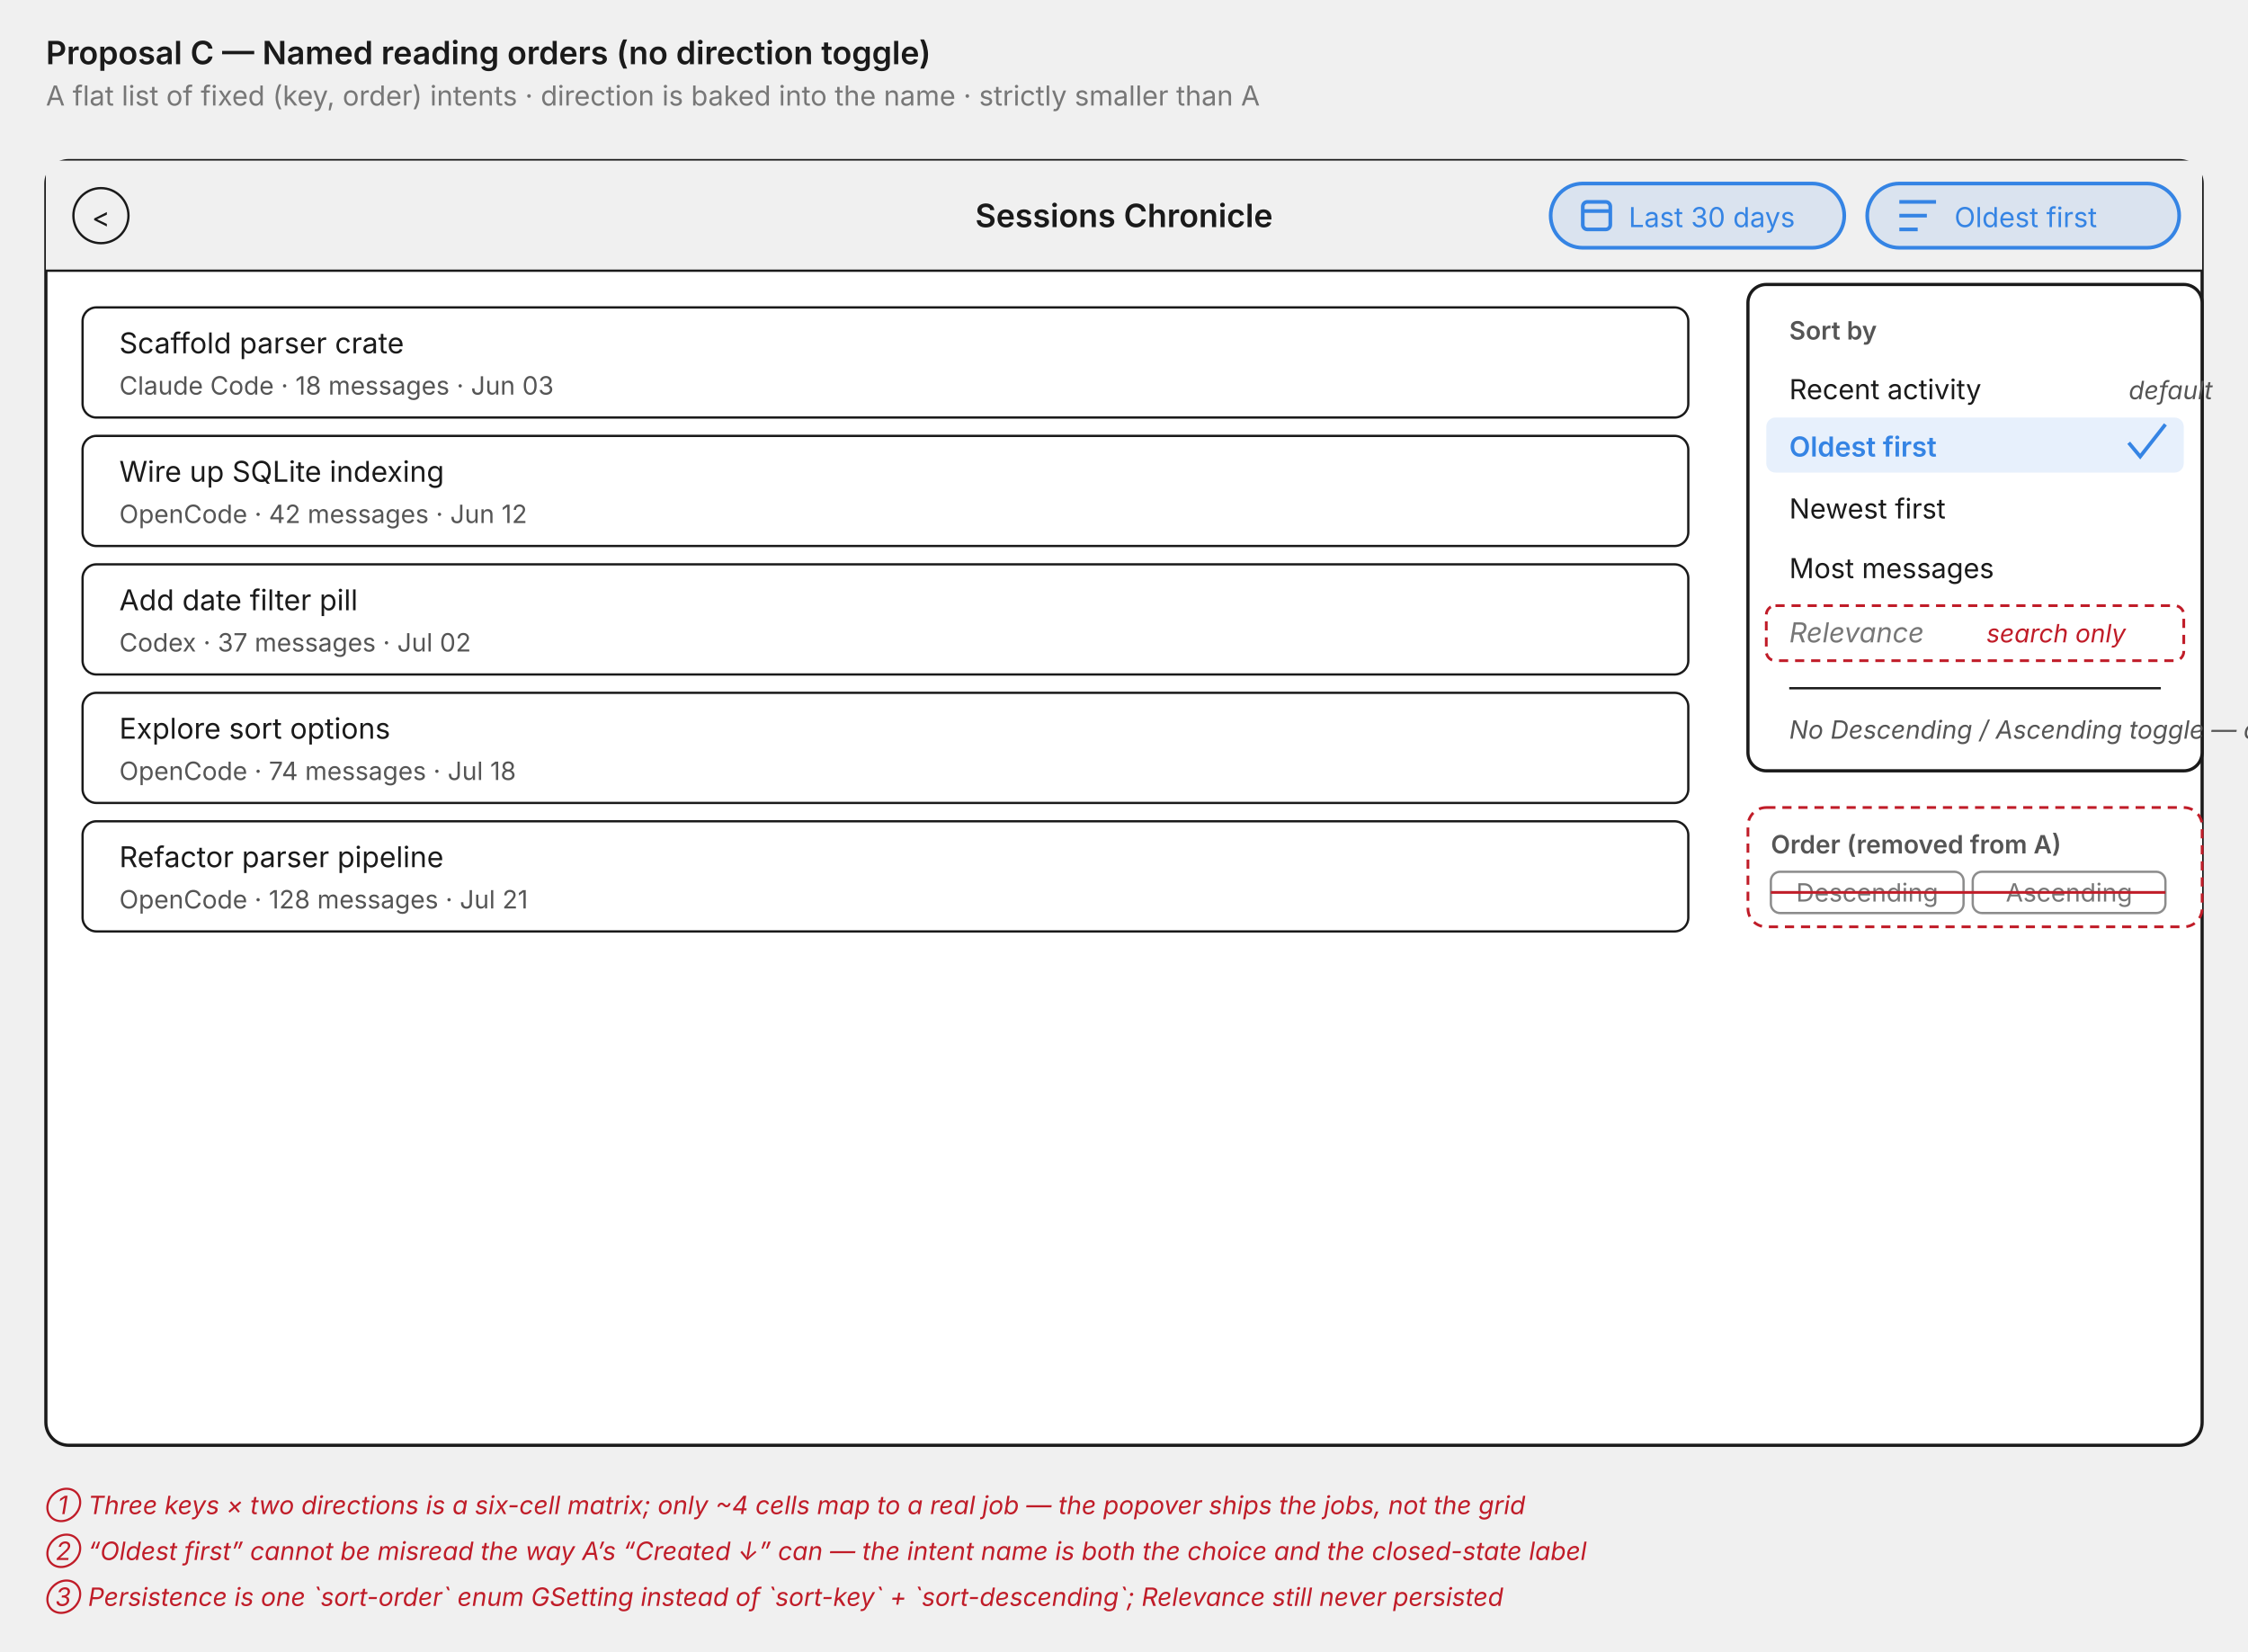
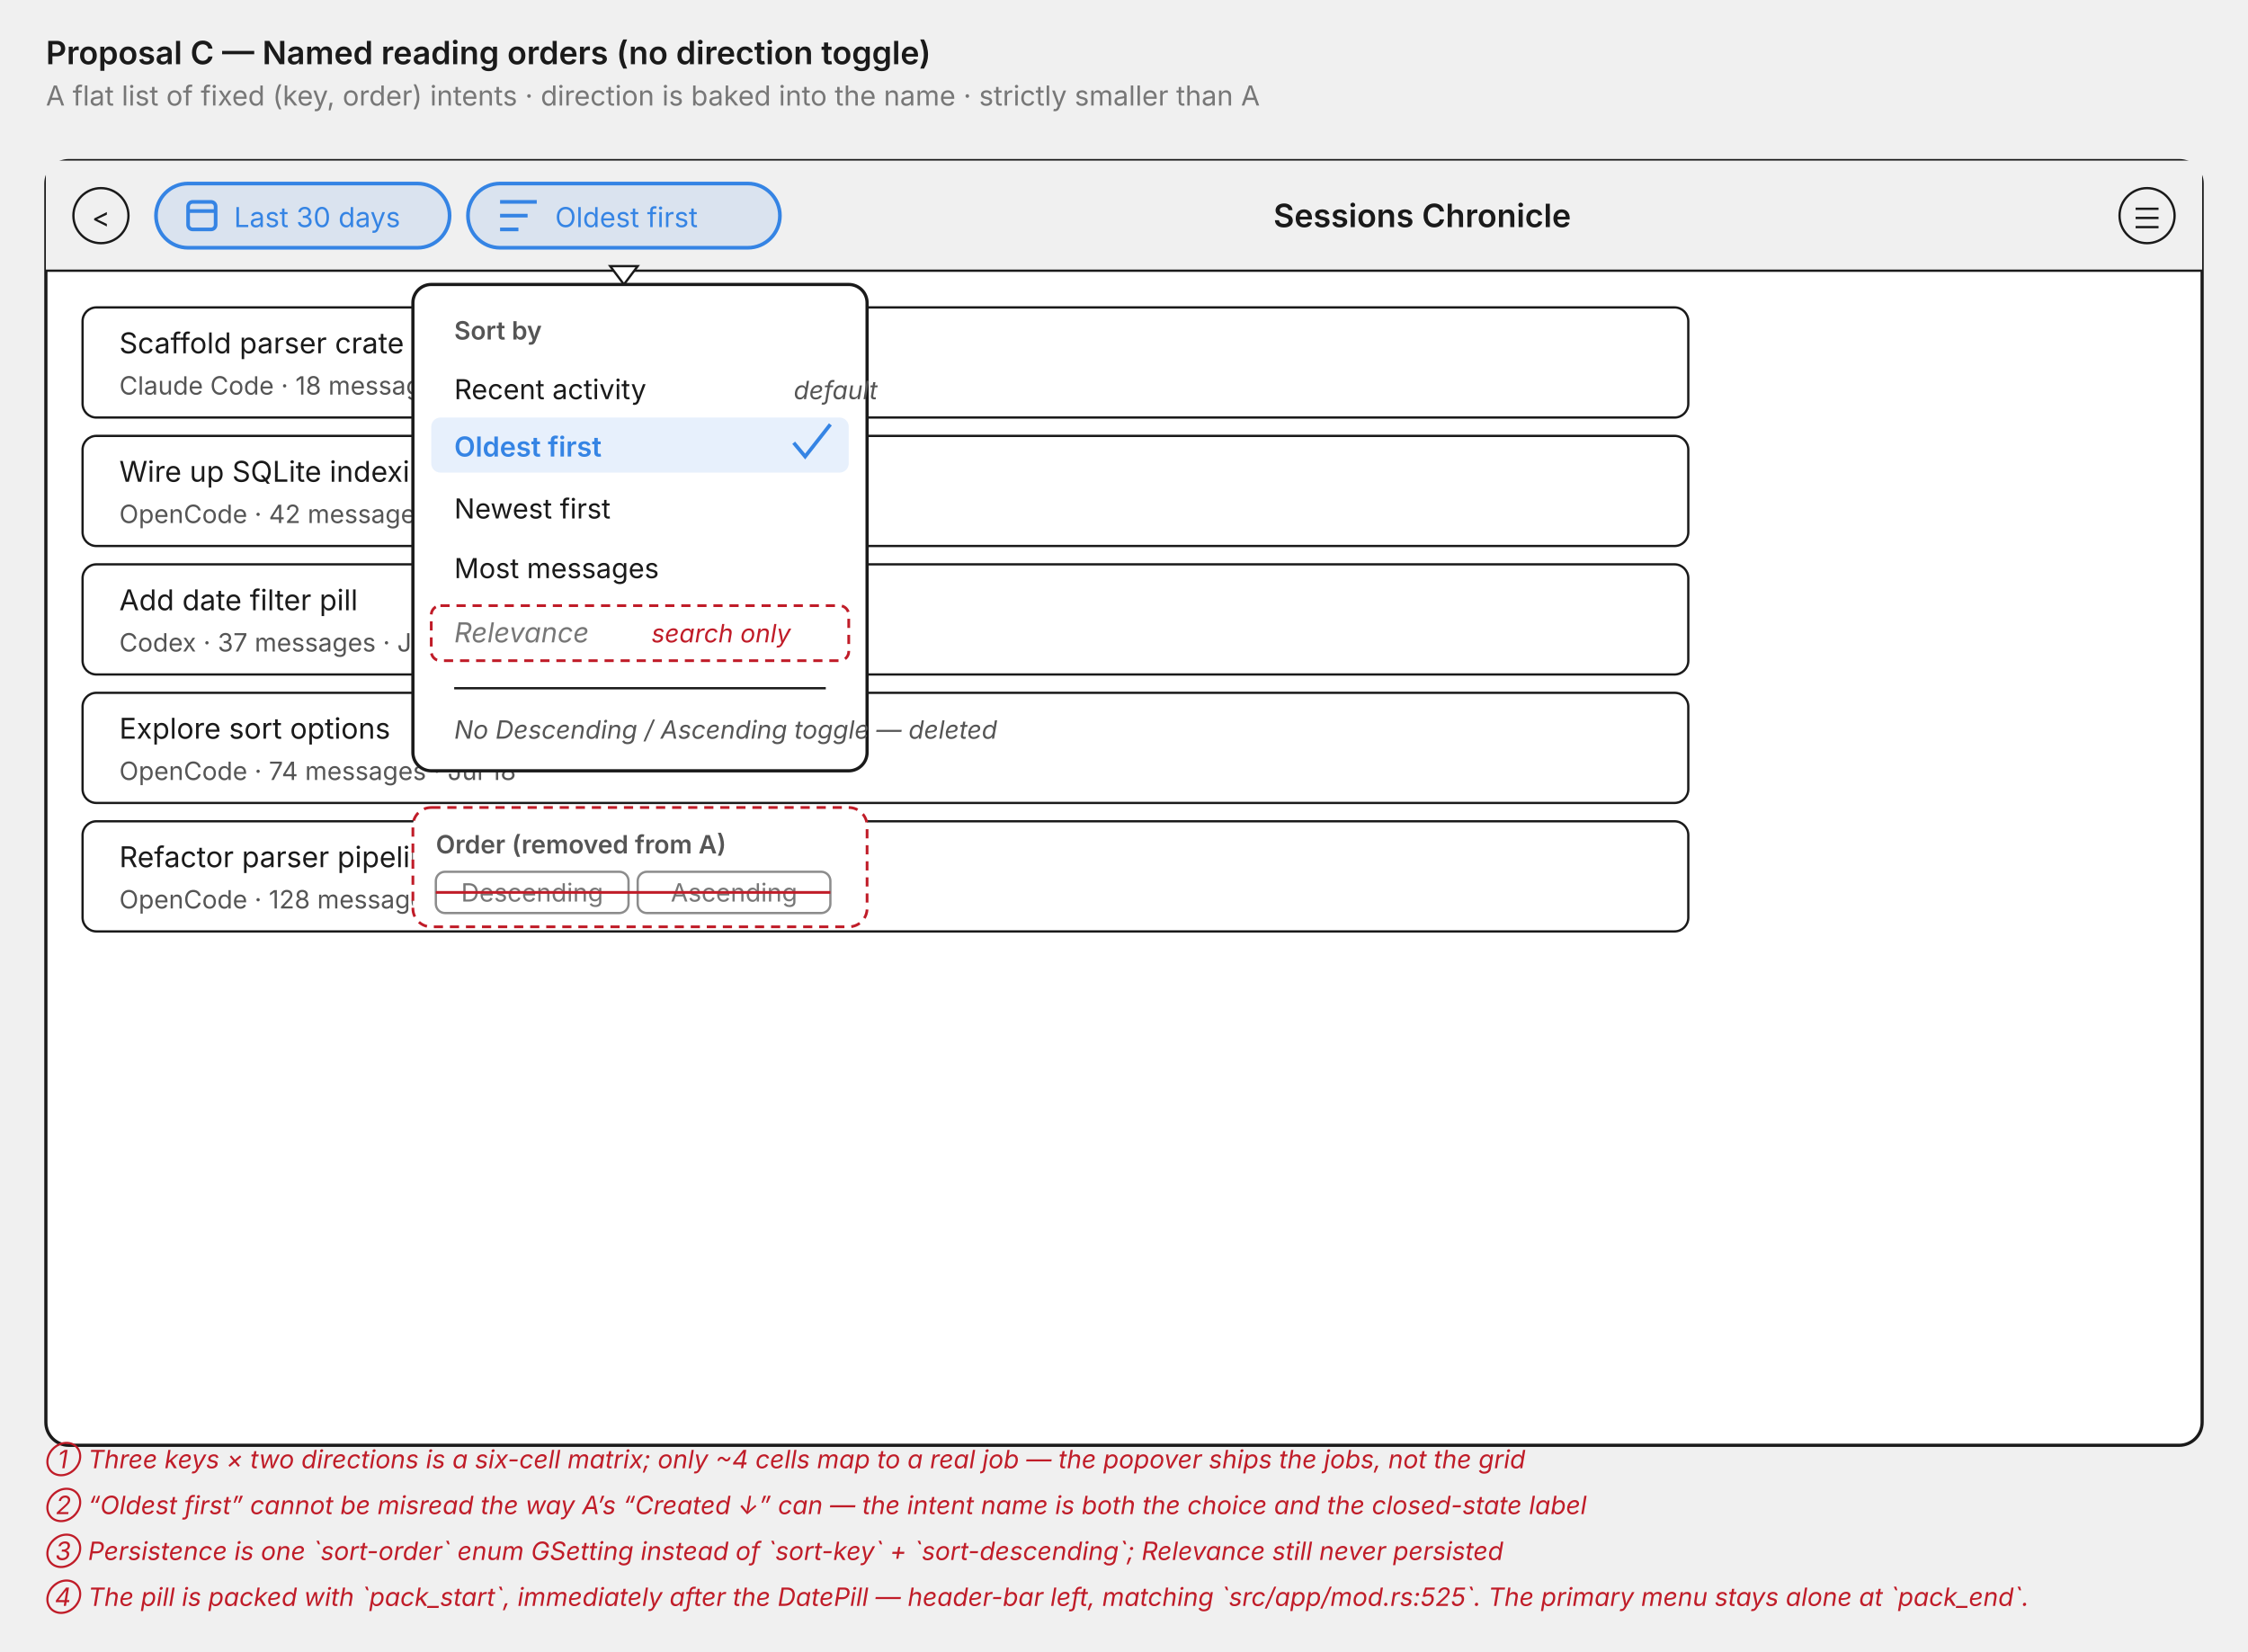
<svg xmlns="http://www.w3.org/2000/svg" viewBox="0 0 980 720" font-family="-apple-system, 'Cantarell', system-ui, sans-serif" font-size="13">
  <style>
    .stroke { fill: none; stroke: #1a1a1a; stroke-width: 1.4; }
    .stroke-thin { fill: none; stroke: #1a1a1a; stroke-width: 1; }
    .muted { fill: #777; }
    .accent { fill: #3584e4; }
    .accent-stroke { fill: none; stroke: #3584e4; stroke-width: 1.6; }
    .accent-bg { fill: #3584e4; fill-opacity: 0.12; }
    .red { fill: #c01c28; }
    .red-stroke { fill: none; stroke: #c01c28; stroke-width: 1.2; stroke-dasharray: 4 3; }
    .label { font-size: 12px; fill: #1a1a1a; }
    .badge { font-size: 11px; fill: #555; }
    .title { font-size: 14px; font-weight: 600; fill: #1a1a1a; }
    .note { font-size: 11px; fill: #c01c28; font-style: italic; }
    .row-text { font-size: 12.5px; fill: #1a1a1a; }
    .ws { fill: #ffffff; }
    .strike { stroke: #c01c28; stroke-width: 1.2; }
  </style>
  <text x="20" y="28" class="title">Proposal C — Named reading orders (no direction toggle)</text>
  <text x="20" y="46" class="muted" font-size="12">A flat list of fixed (key, order) intents · direction is baked into the name · strictly smaller than A</text>
  <rect x="20" y="70" width="940" height="560" rx="10" class="ws stroke" />
  <rect x="20" y="70" width="940" height="48" fill="#f0f0f0" />
  <line x1="20" y1="118" x2="960" y2="118" class="stroke-thin" />
  <circle cx="44" cy="94" r="12" class="stroke-thin" />
  <text x="44" y="99" class="label" text-anchor="middle">&lt;</text>
-   <text x="490" y="99" class="title" text-anchor="middle">Sessions Chronicle</text>
-   <rect x="676" y="80" width="128" height="28" rx="14" class="accent-bg accent-stroke" />
-   <rect x="690" y="88" width="12" height="12" rx="2" class="accent-stroke" />
-   <line x1="690" y1="92" x2="702" y2="92" class="accent-stroke" />
-   <text x="710" y="99" class="accent" font-size="12">Last 30 days</text>
-   <rect x="814" y="80" width="136" height="28" rx="14" class="accent-bg accent-stroke" />
-   <line x1="828" y1="88" x2="844" y2="88" class="accent-stroke" />
-   <line x1="828" y1="94" x2="840" y2="94" class="accent-stroke" />
-   <line x1="828" y1="100" x2="836" y2="100" class="accent-stroke" />
-   <text x="852" y="99" class="accent" font-size="12">Oldest first</text>
-   <rect x="762" y="124" width="198" height="212" rx="8" class="ws stroke" />
-   <text x="780" y="148" class="badge" font-weight="600">Sort by</text>
-   <text x="780" y="174" class="label">Recent activity</text>
-   <text x="928" y="174" class="badge" font-style="italic">default</text>
-   <rect x="770" y="182" width="182" height="24" rx="4" class="accent-bg" />
-   <text x="780" y="199" class="accent" font-size="12" font-weight="600">Oldest first</text>
-   <polyline points="928,193 933,199 944,185" class="accent-stroke" />
-   <text x="780" y="226" class="label">Newest first</text>
-   <text x="780" y="252" class="label">Most messages</text>
-   <rect x="770" y="264" width="182" height="24" rx="4" class="red-stroke" />
-   <text x="780" y="280" class="muted" font-size="12" font-style="italic">Relevance</text>
-   <text x="866" y="280" class="note" font-size="10">search only</text>
-   <line x1="780" y1="300" x2="942" y2="300" class="stroke-thin" />
-   <text x="780" y="322" class="badge" font-style="italic">No Descending / Ascending toggle — deleted</text>
-   <rect x="762" y="352" width="198" height="52" rx="8" class="ws red-stroke" />
-   <text x="772" y="372" class="badge" font-weight="600">Order (removed from A)</text>
-   <rect x="772" y="380" width="84" height="18" rx="4" class="ws stroke-thin" opacity="0.5" />
-   <text x="814" y="393" class="muted" font-size="11" text-anchor="middle">Descending</text>
-   <rect x="860" y="380" width="84" height="18" rx="4" class="ws stroke-thin" opacity="0.5" />
-   <text x="902" y="393" class="muted" font-size="11" text-anchor="middle">Ascending</text>
-   <line x1="772" y1="389" x2="944" y2="389" class="strike" />
+   <text x="620" y="99" class="title" text-anchor="middle">Sessions Chronicle</text>
+   <circle cx="936" cy="94" r="12" class="stroke-thin" />
+   <line x1="931" y1="91" x2="941" y2="91" class="stroke-thin" />
+   <line x1="931" y1="95" x2="941" y2="95" class="stroke-thin" />
+   <line x1="931" y1="99" x2="941" y2="99" class="stroke-thin" />
+   <rect x="68" y="80" width="128" height="28" rx="14" class="accent-bg accent-stroke" />
+   <rect x="82" y="88" width="12" height="12" rx="2" class="accent-stroke" />
+   <line x1="82" y1="92" x2="94" y2="92" class="accent-stroke" />
+   <text x="102" y="99" class="accent" font-size="12">Last 30 days</text>
+   <rect x="204" y="80" width="136" height="28" rx="14" class="accent-bg accent-stroke" />
+   <line x1="218" y1="88" x2="234" y2="88" class="accent-stroke" />
+   <line x1="218" y1="94" x2="230" y2="94" class="accent-stroke" />
+   <line x1="218" y1="100" x2="226" y2="100" class="accent-stroke" />
+   <text x="242" y="99" class="accent" font-size="12">Oldest first</text>
  <rect x="36" y="134" width="700" height="48" rx="6" class="ws stroke-thin" />
  <text x="52" y="154" class="row-text">Scaffold parser crate</text>
  <text x="52" y="172" class="badge">Claude Code · 18 messages · Jun 03</text>
  <rect x="36" y="190" width="700" height="48" rx="6" class="ws stroke-thin" />
  <text x="52" y="210" class="row-text">Wire up SQLite indexing</text>
  <text x="52" y="228" class="badge">OpenCode · 42 messages · Jun 12</text>
  <rect x="36" y="246" width="700" height="48" rx="6" class="ws stroke-thin" />
  <text x="52" y="266" class="row-text">Add date filter pill</text>
  <text x="52" y="284" class="badge">Codex · 37 messages · Jul 02</text>
  <rect x="36" y="302" width="700" height="48" rx="6" class="ws stroke-thin" />
  <text x="52" y="322" class="row-text">Explore sort options</text>
  <text x="52" y="340" class="badge">OpenCode · 74 messages · Jul 18</text>
  <rect x="36" y="358" width="700" height="48" rx="6" class="ws stroke-thin" />
  <text x="52" y="378" class="row-text">Refactor parser pipeline</text>
  <text x="52" y="396" class="badge">OpenCode · 128 messages · Jul 21</text>
-   <text x="20" y="660" class="note">① Three keys × two directions is a six-cell matrix; only ~4 cells map to a real job — the popover ships the jobs, not the grid</text>
-   <text x="20" y="680" class="note">② “Oldest first” cannot be misread the way A’s “Created ↓” can — the intent name is both the choice and the closed-state label</text>
-   <text x="20" y="700" class="note">③ Persistence is one `sort-order` enum GSetting instead of `sort-key` + `sort-descending`; Relevance still never persisted</text>
+   <polygon points="266,116 278,116 272,124" class="ws stroke-thin" />
+   <rect x="180" y="124" width="198" height="212" rx="8" class="ws stroke" />
+   <text x="198" y="148" class="badge" font-weight="600">Sort by</text>
+   <text x="198" y="174" class="label">Recent activity</text>
+   <text x="346" y="174" class="badge" font-style="italic">default</text>
+   <rect x="188" y="182" width="182" height="24" rx="4" class="accent-bg" />
+   <text x="198" y="199" class="accent" font-size="12" font-weight="600">Oldest first</text>
+   <polyline points="346,193 351,199 362,185" class="accent-stroke" />
+   <text x="198" y="226" class="label">Newest first</text>
+   <text x="198" y="252" class="label">Most messages</text>
+   <rect x="188" y="264" width="182" height="24" rx="4" class="red-stroke" />
+   <text x="198" y="280" class="muted" font-size="12" font-style="italic">Relevance</text>
+   <text x="284" y="280" class="note" font-size="10">search only</text>
+   <line x1="198" y1="300" x2="360" y2="300" class="stroke-thin" />
+   <text x="198" y="322" class="badge" font-style="italic">No Descending / Ascending toggle — deleted</text>
+   <rect x="180" y="352" width="198" height="52" rx="8" class="ws red-stroke" />
+   <text x="190" y="372" class="badge" font-weight="600">Order (removed from A)</text>
+   <rect x="190" y="380" width="84" height="18" rx="4" class="ws stroke-thin" opacity="0.5" />
+   <text x="232" y="393" class="muted" font-size="11" text-anchor="middle">Descending</text>
+   <rect x="278" y="380" width="84" height="18" rx="4" class="ws stroke-thin" opacity="0.5" />
+   <text x="320" y="393" class="muted" font-size="11" text-anchor="middle">Ascending</text>
+   <line x1="190" y1="389" x2="362" y2="389" class="strike" />
+   <text x="20" y="640" class="note">① Three keys × two directions is a six-cell matrix; only ~4 cells map to a real job — the popover ships the jobs, not the grid</text>
+   <text x="20" y="660" class="note">② “Oldest first” cannot be misread the way A’s “Created ↓” can — the intent name is both the choice and the closed-state label</text>
+   <text x="20" y="680" class="note">③ Persistence is one `sort-order` enum GSetting instead of `sort-key` + `sort-descending`; Relevance still never persisted</text>
+   <text x="20" y="700" class="note">④ The pill is packed with `pack_start`, immediately after the DatePill — header-bar left, matching `src/app/mod.rs:525`. The primary menu stays alone at `pack_end`.</text>
</svg>
